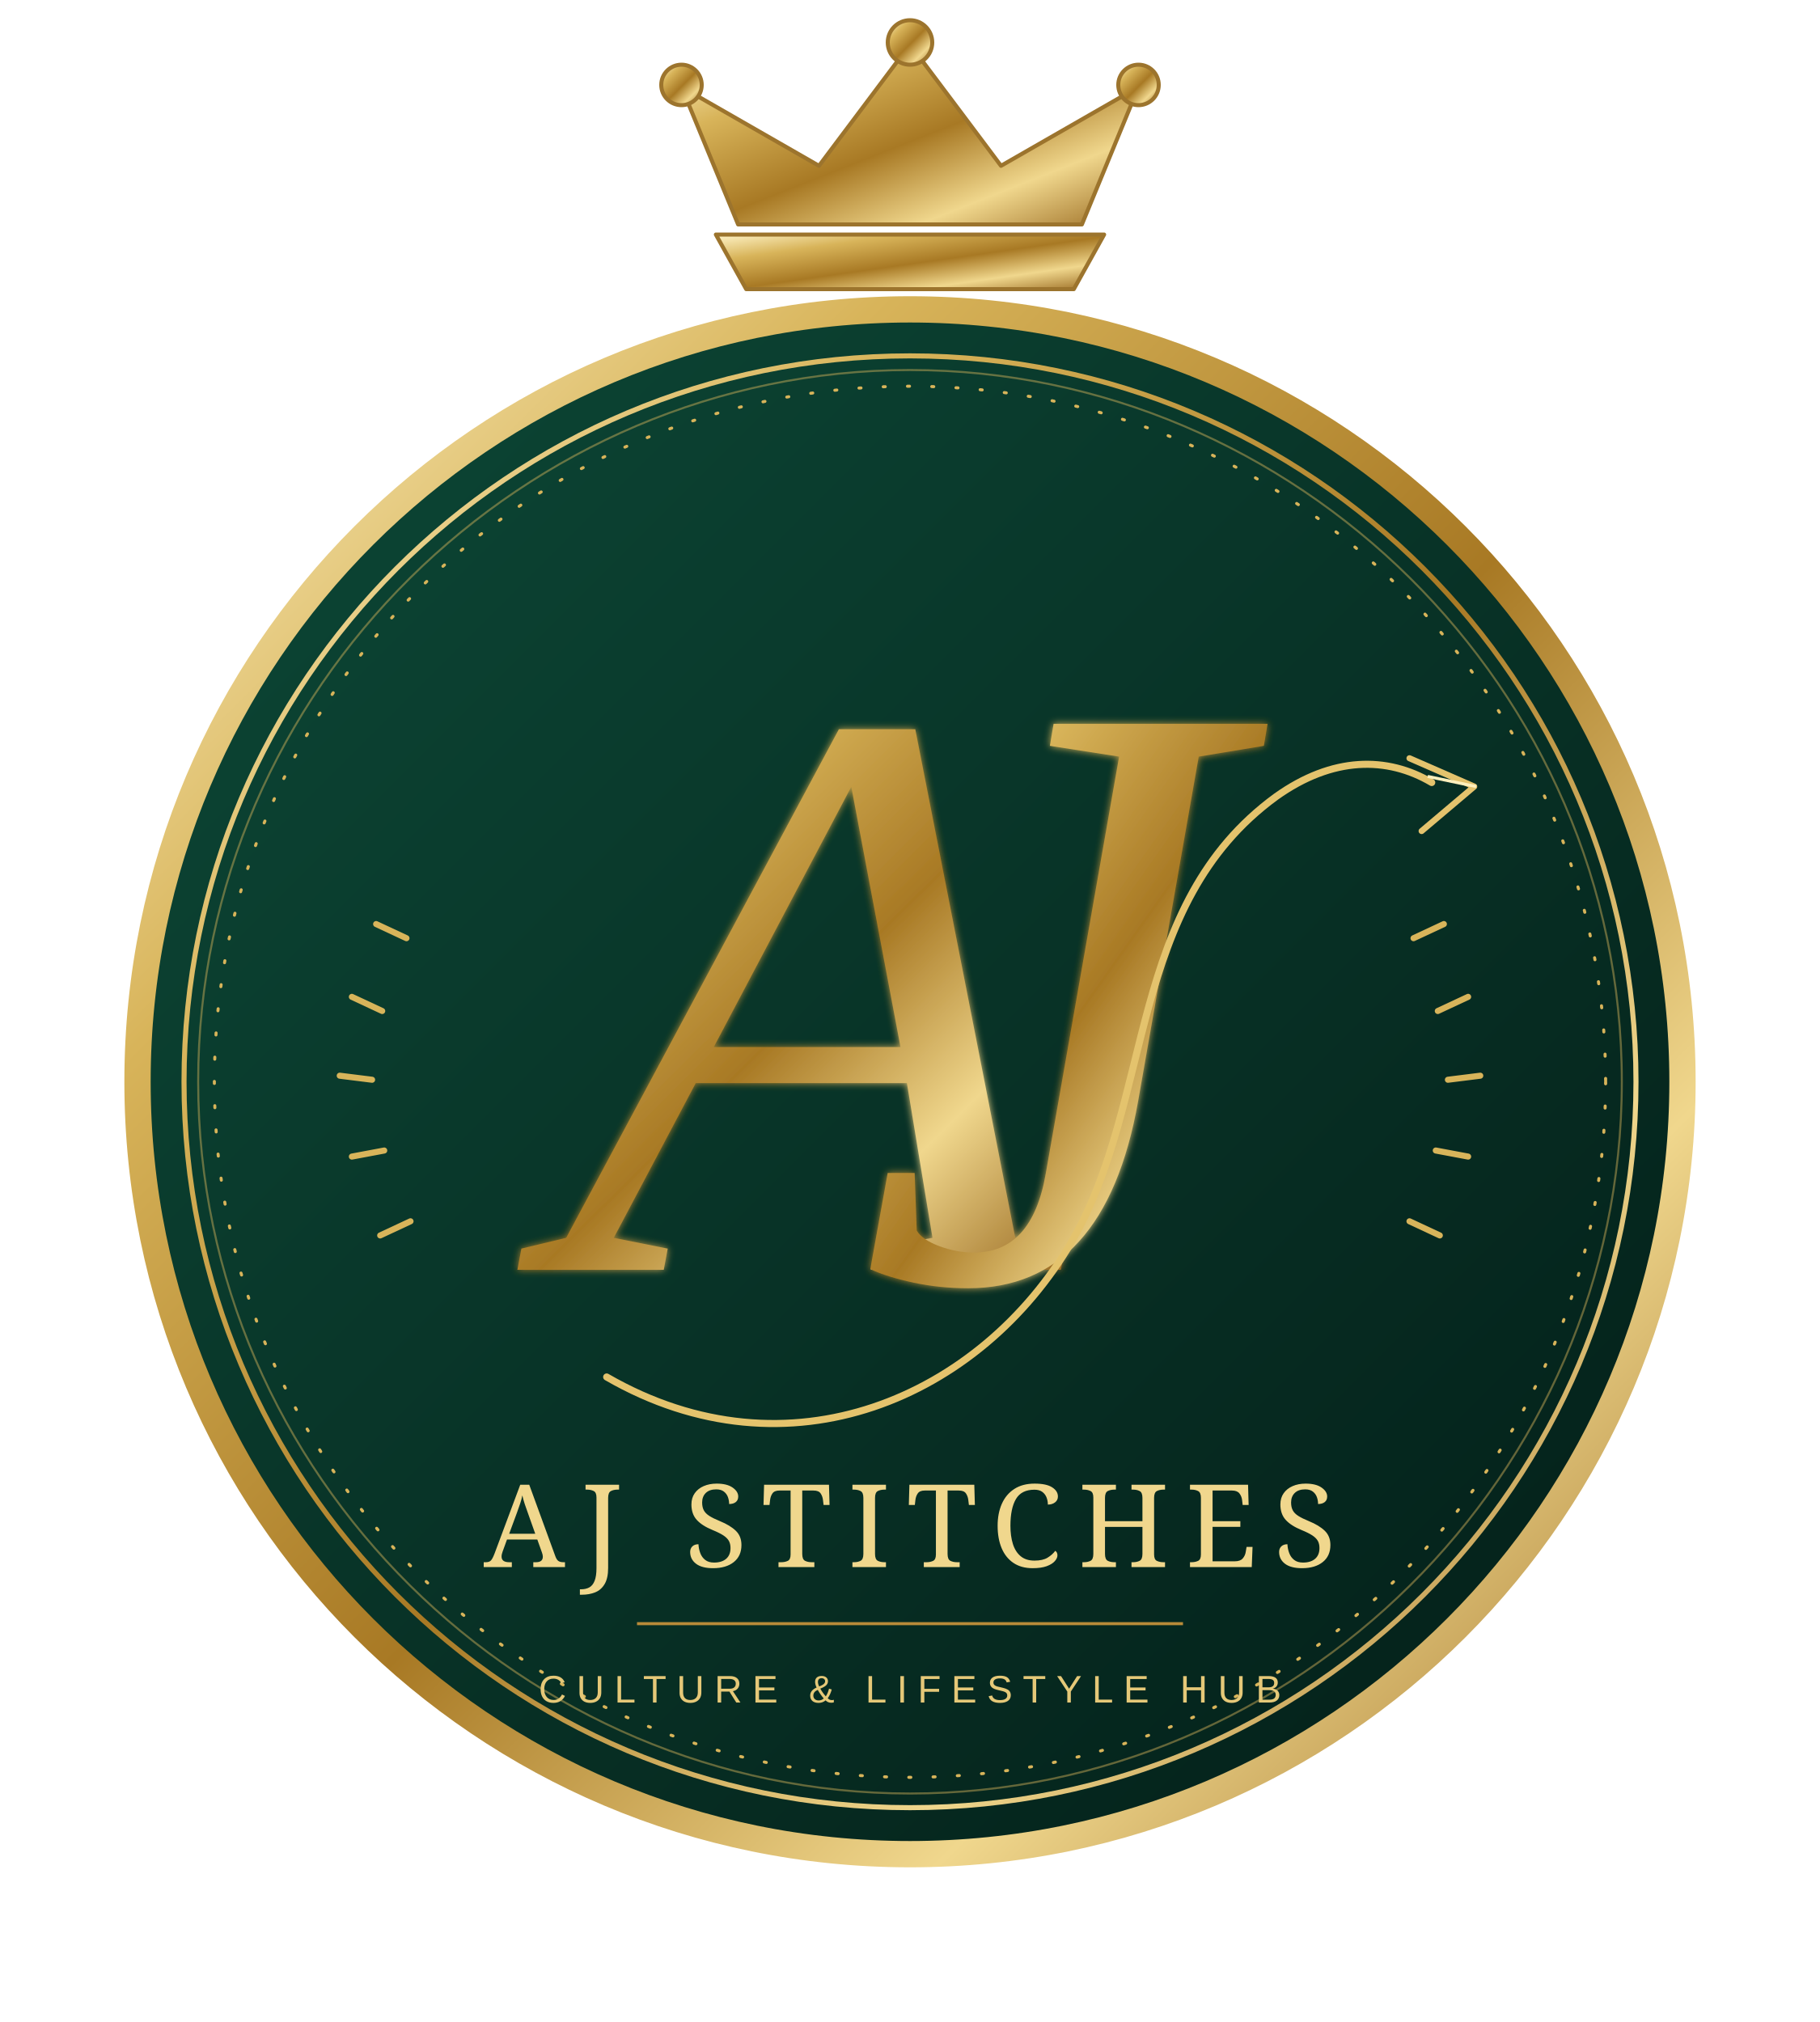
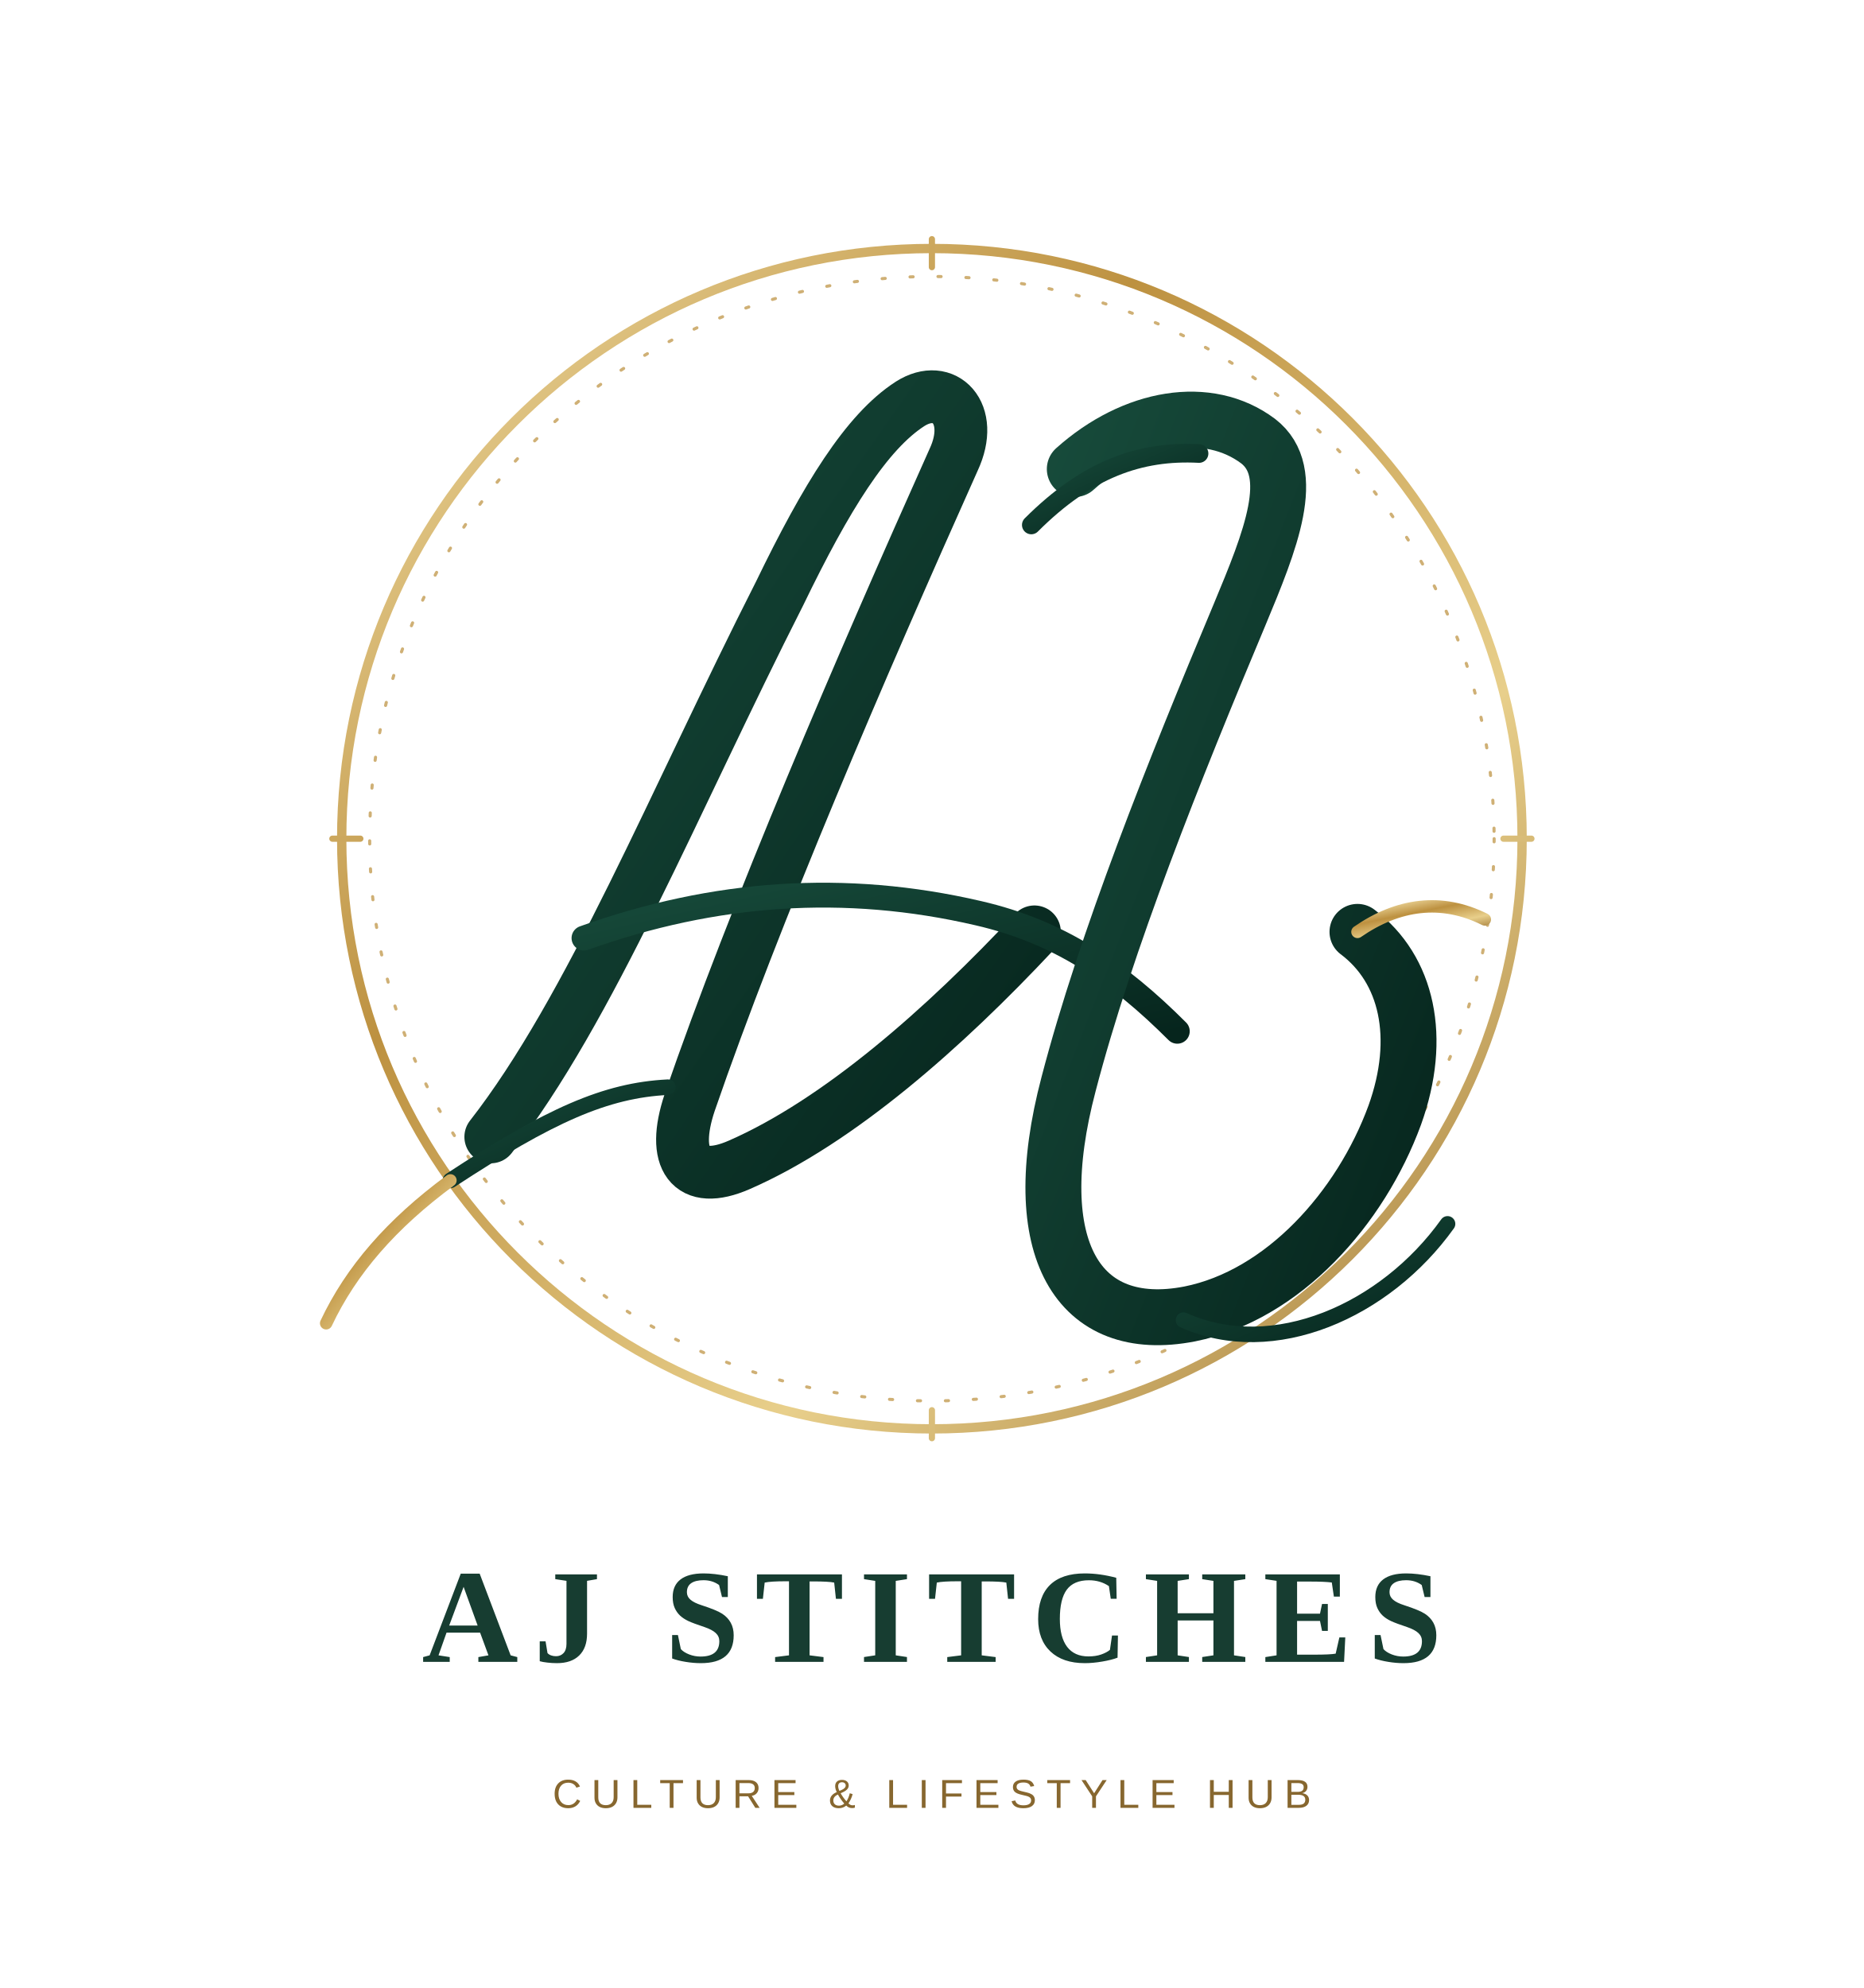
- <svg xmlns="http://www.w3.org/2000/svg" viewBox="0 0 900 1000" role="img" aria-labelledby="title desc">
+ <svg xmlns="http://www.w3.org/2000/svg" viewBox="0 0 600 640" role="img" aria-labelledby="title desc">
  <defs>
    <linearGradient id="gold" x1="0" y1="0" x2="1" y2="1">
-       <stop stop-color="#fff4c8" />
-       <stop offset=".24" stop-color="#d8b45a" />
-       <stop offset=".52" stop-color="#a87924" />
-       <stop offset=".76" stop-color="#f0d78d" />
-       <stop offset="1" stop-color="#9a6b22" />
+       <stop offset="0" stop-color="#f5e4ad" />
+       <stop offset=".35" stop-color="#bd9140" />
+       <stop offset=".68" stop-color="#e8cf8b" />
+       <stop offset="1" stop-color="#9a702d" />
    </linearGradient>
-     <linearGradient id="green" x1="0" y1="0" x2="1" y2="1">
-       <stop stop-color="#0d4937" />
-       <stop offset="1" stop-color="#031d17" />
+     <linearGradient id="ink" x1="0" y1="0" x2="1" y2="1">
+       <stop offset="0" stop-color="#174b3b" />
+       <stop offset="1" stop-color="#06251d" />
    </linearGradient>
-     <filter id="soft" x="-20%" y="-20%" width="140%" height="140%">
-       <feGaussianBlur stdDeviation="2" result="b" />
-       <feMerge>
-         <feMergeNode in="b" />
-         <feMergeNode in="SourceGraphic" />
-       </feMerge>
-     </filter>
  </defs>
-   <g fill="url(#gold)" stroke="#9c742d" stroke-width="2" stroke-linejoin="round">
-     <path d="M365 111 L337 43 L405 82 L450 22 L495 82 L563 43 L535 111 Z" />
-     <path d="M354 116 H546 L531 143 H369 Z" />
-     <circle cx="337" cy="42" r="10" />
-     <circle cx="450" cy="21" r="11" />
-     <circle cx="563" cy="42" r="10" />
+   <circle class="monogram-ring" cx="300" cy="270" r="190" fill="none" stroke="url(#gold)" stroke-width="3" />
+   <circle cx="300" cy="270" r="181" fill="none" stroke="#bd9140" stroke-width="1" stroke-dasharray="1 8" stroke-linecap="round" opacity=".72" />
+   <g class="aj-calligraphy" fill="none" stroke="url(#ink)" stroke-linecap="round" stroke-linejoin="round">
+     <path d="M158 366            C190 325 217 258 251 191            C266 160 279 139 293 130            C304 123 314 133 307 148            C277 215 243 294 222 355            C216 373 222 382 238 375            C270 361 304 331 333 300" stroke-width="17" />
+     <path d="M188 302 C230 287 272 284 315 294 C341 300 360 313 379 332" stroke-width="8" />
+     <path d="M145 380 C177 359 195 351 215 350" stroke-width="5" />
+     <path d="M346 151            C365 134 389 130 405 142            C418 152 409 174 399 198            C378 248 356 303 344 349            C330 402 347 430 383 423            C413 417 438 389 449 359            C458 334 453 312 437 300" stroke-width="18" />
+     <path d="M332 169 C350 151 367 145 386 146" stroke-width="6" />
+     <path d="M381 425 C410 438 446 422 466 394" stroke-width="5" />
+     <path d="M145 380 C126 394 113 409 105 426" stroke="url(#gold)" stroke-width="4" />
+     <path d="M437 300 C450 291 464 289 478 296" stroke="url(#gold)" stroke-width="4" />
  </g>
-   <circle cx="450" cy="535" r="382" fill="url(#green)" stroke="url(#gold)" stroke-width="13" />
-   <circle cx="450" cy="535" r="359" fill="none" stroke="url(#gold)" stroke-width="2.5" />
-   <circle cx="450" cy="535" r="344" fill="none" stroke="#d8b45a" stroke-width="1.5" stroke-dasharray="1 11" stroke-linecap="round" />
-   <path d="M450 183 C260 183 98 340 98 535 C98 730 260 887 450 887 C640 887 802 730 802 535 C802 340 640 183 450 183Z" fill="none" stroke="#d8b45a" stroke-width="1" opacity=".45" />
-   <g fill="url(#gold)" filter="url(#soft)">
-     <text x="278" y="628" font-family="Bodoni MT, Didot, 'Times New Roman', serif" font-size="405" font-style="italic" font-weight="400">A</text>
-     <text x="424" y="633" font-family="Bodoni MT, Didot, 'Times New Roman', serif" font-size="420" font-style="italic" font-weight="400">J</text>
+   <g fill="none" stroke="url(#gold)" stroke-width="2" stroke-linecap="round">
+     <path d="M300 77 v9 M300 454 v9 M107 270 h9 M484 270 h9" />
  </g>
-   <path d="M300 681 C390 733 485 691 530 614 C571 543 557 448 631 394 C659 374 686 374 708 387" fill="none" stroke="#e4c36d" stroke-width="3.5" stroke-linecap="round" />
-   <path d="M697 375 L729 389 L703 411" fill="none" stroke="#e4c36d" stroke-width="3" stroke-linecap="round" stroke-linejoin="round" />
-   <path d="M706 384 L730 389" stroke="#fff0bd" stroke-width="1.5" />
-   <g fill="none" stroke="#d8b45a" stroke-width="3" stroke-linecap="round">
-     <path d="M186 457 l15 7 M174 493 l15 7 M168 532 l16 2 M174 572 l16 -3 M188 611 l15 -7" />
-     <path d="M714 457 l-15 7 M726 493 l-15 7 M732 532 l-16 2 M726 572 l-16 -3 M712 611 l-15 -7" />
-   </g>
-   <path d="M240 715 H660" stroke="url(#gold)" stroke-width="2" />
-   <text x="450" y="775" text-anchor="middle" fill="#f0d78d" font-family="Didot, 'Bodoni MT', Georgia, serif" font-size="57" letter-spacing="8">AJ STITCHES</text>
-   <path d="M315 803 H585" stroke="#b88b39" stroke-width="1.5" />
-   <text x="450" y="842" text-anchor="middle" fill="#e5c878" font-family="Arial, sans-serif" font-size="19" letter-spacing="5">CULTURE &amp; LIFESTYLE HUB</text>
+   <text class="brand-name" x="300" y="535" text-anchor="middle" fill="#173d31" font-family="'Cormorant Garamond', 'Times New Roman', serif" font-size="43" font-weight="600" letter-spacing="5">AJ STITCHES</text>
+   <path d="M224 552 H376" stroke="url(#gold)" stroke-width="1.5" />
+   <text class="brand-descriptor" x="300" y="582" text-anchor="middle" fill="#87672f" font-family="Jost, Arial, sans-serif" font-size="13" font-weight="500" letter-spacing="3.1">CULTURE &amp; LIFESTYLE HUB</text>
</svg>
